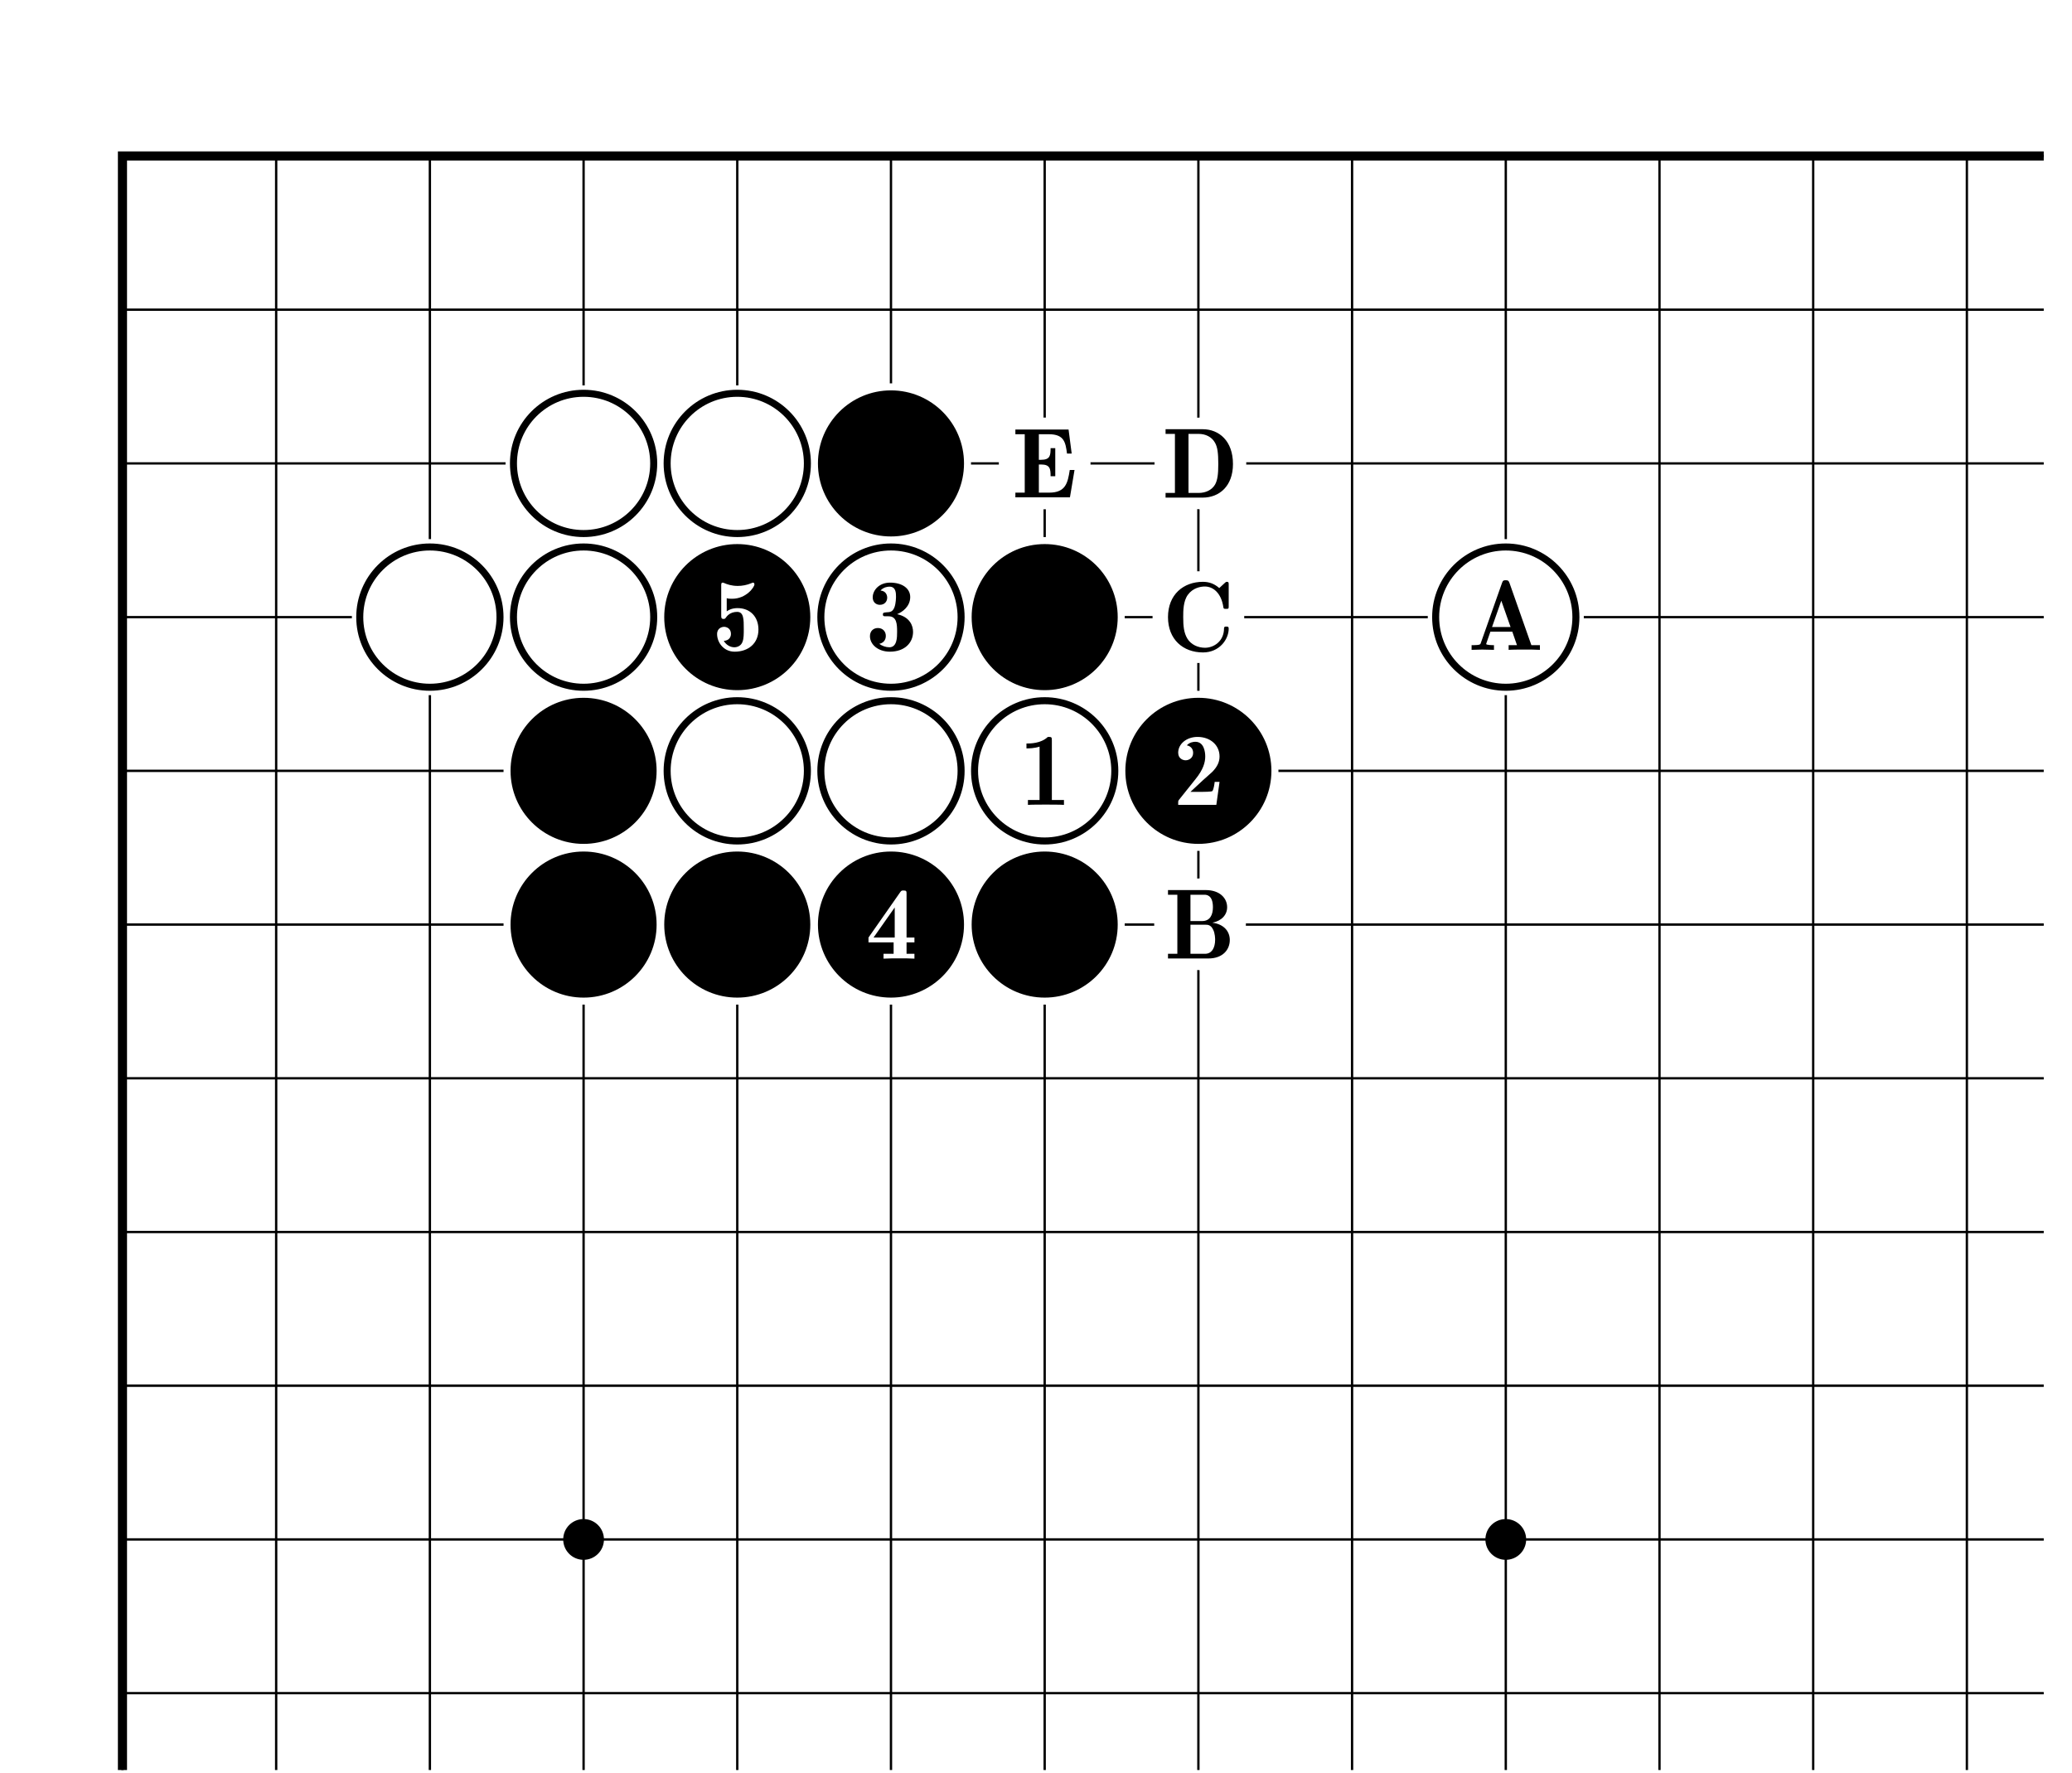
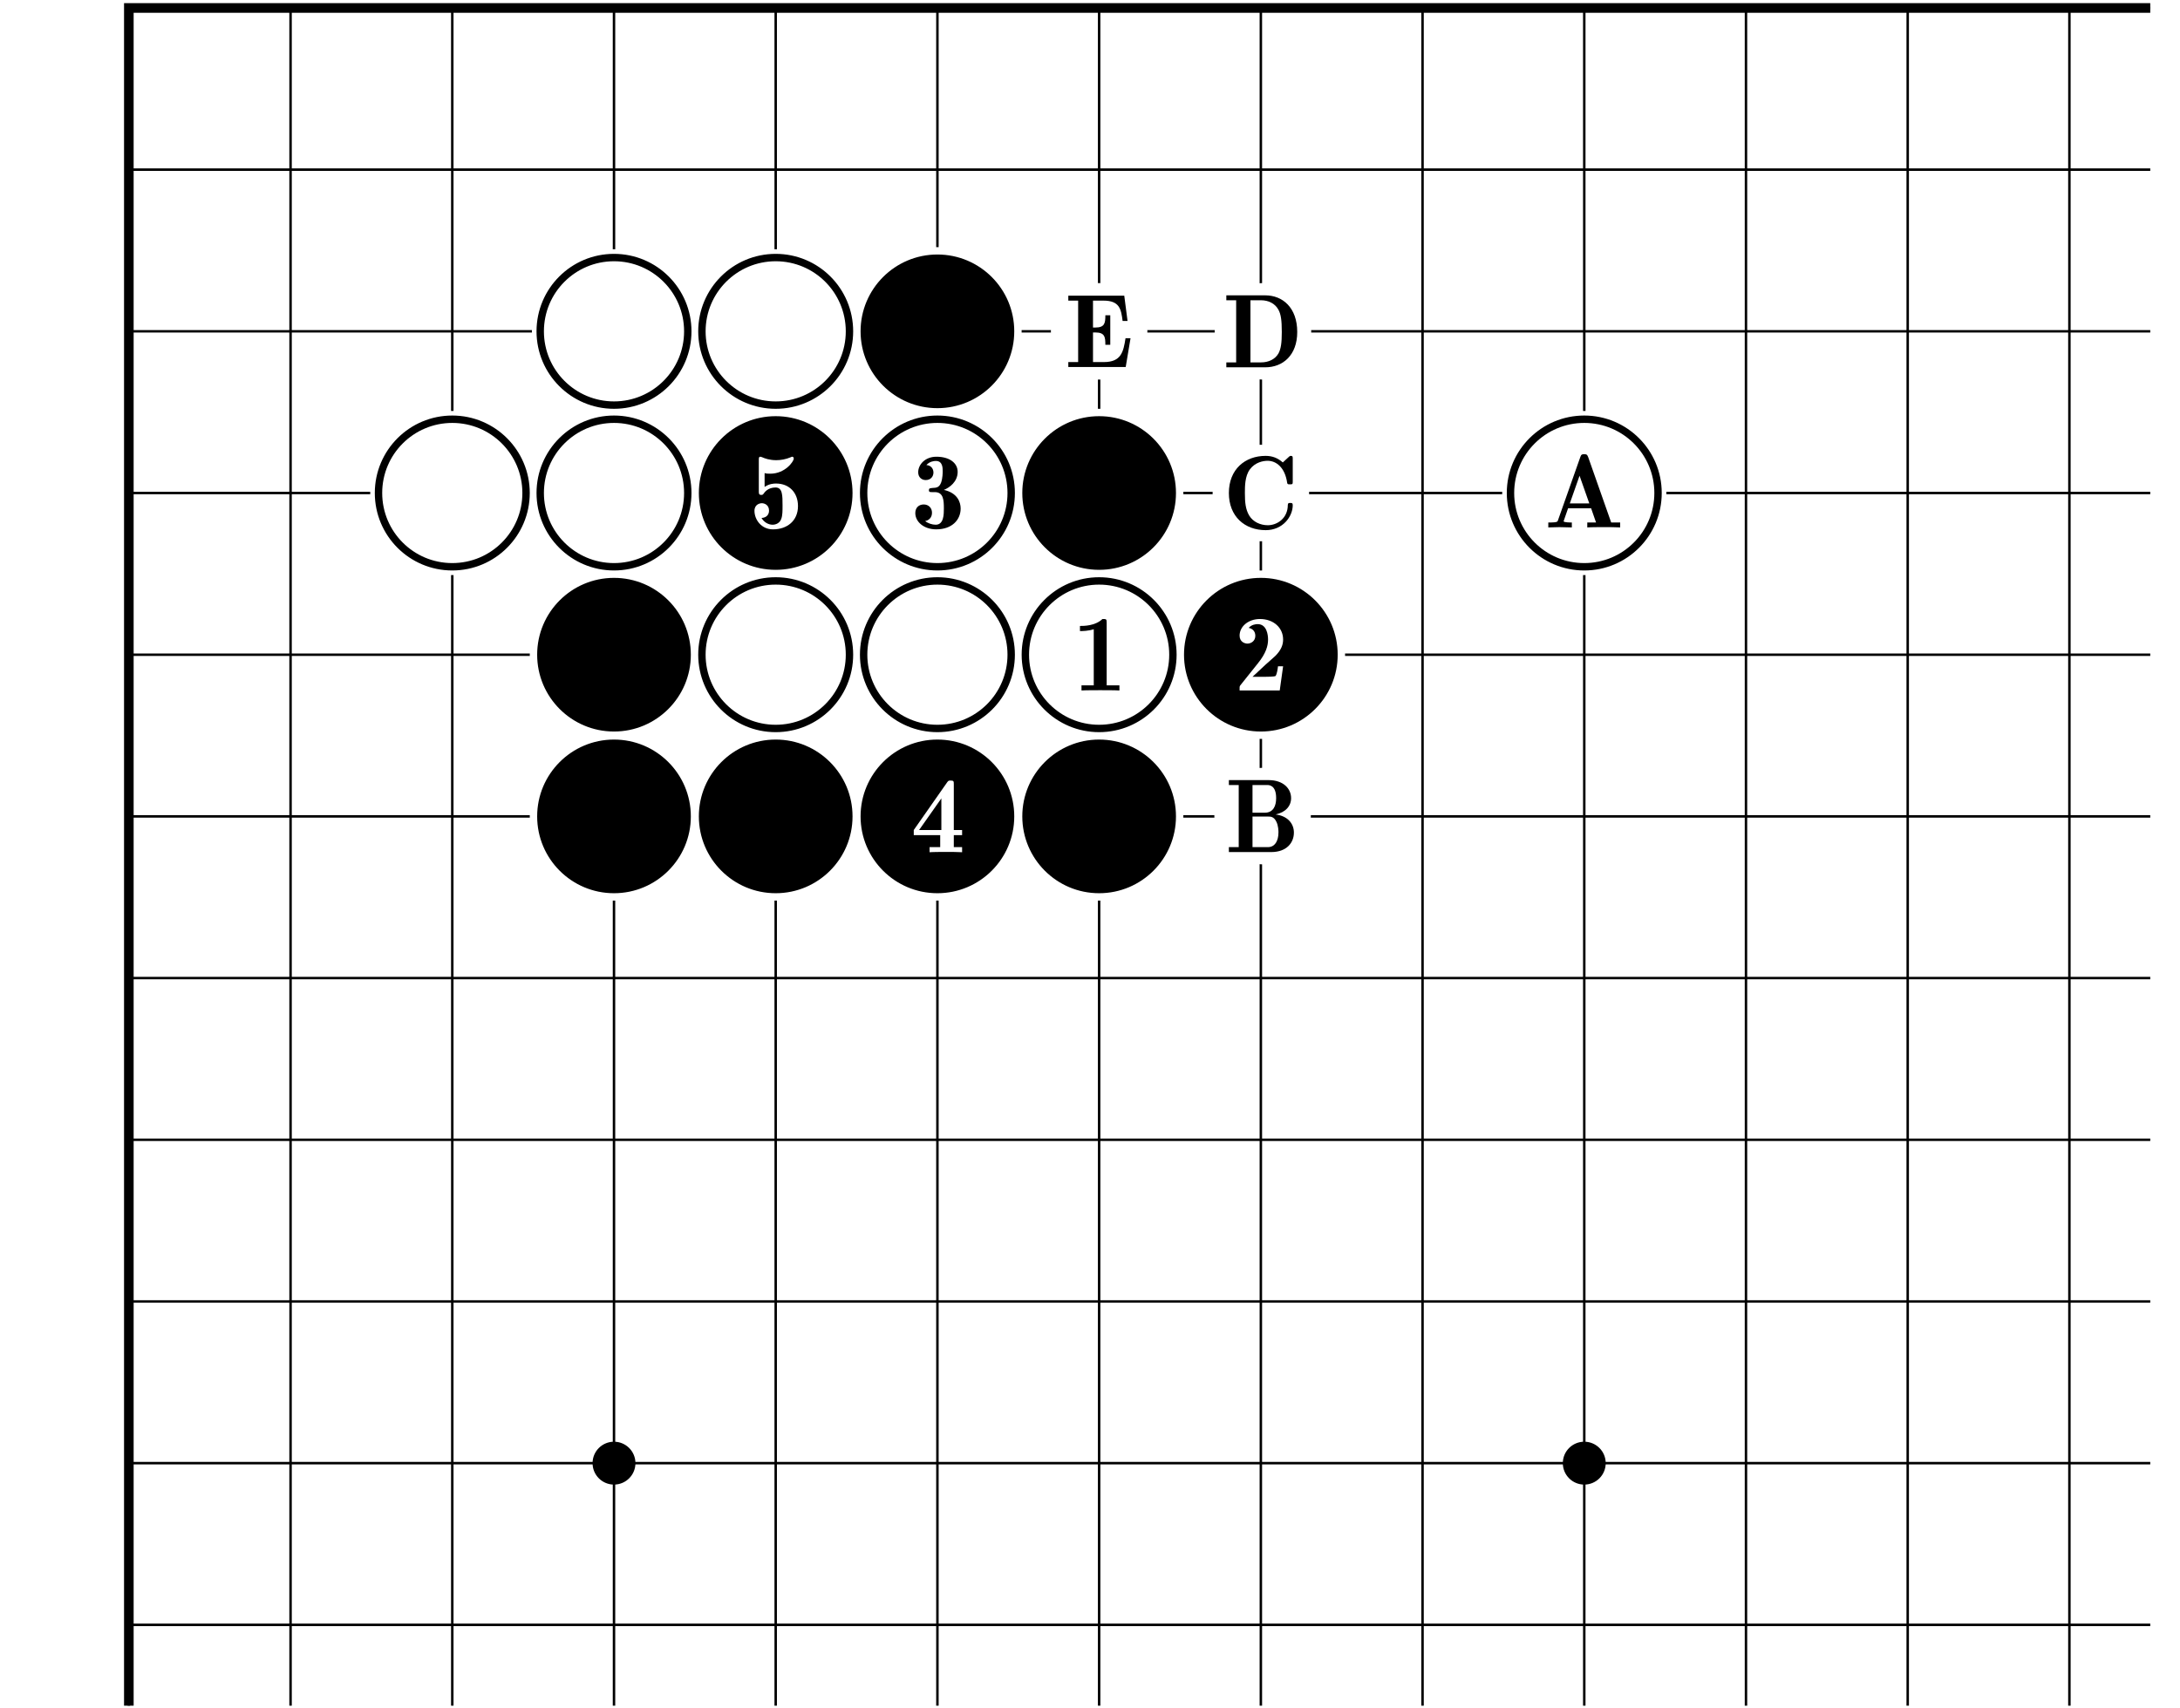
- <svg xmlns="http://www.w3.org/2000/svg" xmlns:xlink="http://www.w3.org/1999/xlink" width="353.065pt" height="301.984pt" viewBox="0 0 353.065 301.984">
+ <svg xmlns="http://www.w3.org/2000/svg" xmlns:xlink="http://www.w3.org/1999/xlink" width="353.065pt" height="276.555pt" viewBox="0 25.288 353.065 276.555">
  <defs>
    <g>
      <g id="glyph-0-0">
        <path d="M 8.359 -3.578 C 8.359 -5.781 6.922 -7.234 4.812 -7.234 C 4.469 -7.234 3.734 -7.219 2.953 -6.688 L 2.953 -8.922 C 3.234 -8.844 3.344 -8.828 3.875 -8.828 C 6.281 -8.828 7.672 -10.812 7.672 -11.266 C 7.672 -11.391 7.641 -11.578 7.422 -11.578 C 7.375 -11.578 7.344 -11.578 7.203 -11.5 C 6.391 -11.156 5.578 -11.016 4.844 -11.016 C 3.766 -11.016 2.984 -11.297 2.5 -11.516 C 2.391 -11.547 2.328 -11.578 2.281 -11.578 C 2.016 -11.578 2.016 -11.359 2.016 -11.078 L 2.016 -5.984 C 2.016 -5.625 2.016 -5.391 2.422 -5.391 C 2.625 -5.391 2.688 -5.453 2.781 -5.578 C 2.969 -5.859 3.516 -6.594 4.734 -6.594 C 5.859 -6.594 5.859 -5.312 5.859 -3.672 C 5.859 -2.844 5.859 -2.062 5.656 -1.531 C 5.438 -0.844 4.797 -0.562 4.25 -0.562 C 3.625 -0.562 2.891 -0.906 2.453 -1.656 C 3.297 -1.703 3.672 -2.234 3.672 -2.844 C 3.672 -3.781 2.922 -4.047 2.5 -4.047 C 2.234 -4.047 1.312 -3.891 1.312 -2.812 C 1.312 -1.422 2.391 0.188 4.312 0.188 C 6.609 0.188 8.359 -1.203 8.359 -3.578 Z M 8.359 -3.578 " />
      </g>
      <g id="glyph-0-1">
        <path d="M 8.656 -3.188 C 8.656 -4.234 8.125 -5.719 5.938 -6.203 C 6.844 -6.562 8.172 -7.516 8.172 -9.125 C 8.172 -10.562 6.859 -11.578 4.734 -11.578 C 2.891 -11.578 1.781 -10.297 1.781 -9.062 C 1.781 -8.219 2.375 -7.797 3 -7.797 C 3.797 -7.797 4.25 -8.359 4.25 -9.016 C 4.25 -9.391 4.078 -10.141 3.109 -10.234 C 3.656 -10.828 4.344 -10.891 4.641 -10.891 C 5.734 -10.891 5.75 -9.797 5.75 -9.203 C 5.75 -9.078 5.75 -8.094 5.484 -7.375 C 5.172 -6.578 4.734 -6.547 4.078 -6.516 C 3.641 -6.469 3.516 -6.453 3.516 -6.156 C 3.516 -5.844 3.703 -5.844 4.016 -5.844 L 4.469 -5.844 C 5.875 -5.844 5.938 -4.531 5.938 -3.203 C 5.938 -2.25 5.938 -0.562 4.609 -0.562 C 4.031 -0.562 3.344 -0.797 2.906 -1.156 C 3.438 -1.25 4.016 -1.656 4.016 -2.5 C 4.016 -3.297 3.453 -3.844 2.672 -3.844 C 1.922 -3.844 1.312 -3.359 1.312 -2.453 C 1.312 -1.031 2.703 0.188 4.703 0.188 C 7.25 0.188 8.656 -1.344 8.656 -3.188 Z M 8.656 -3.188 " />
      </g>
      <g id="glyph-0-2">
        <path d="M 8.484 0 L 8.484 -0.828 L 7.141 -0.828 L 7.141 -2.766 L 8.484 -2.766 L 8.484 -3.594 L 7.141 -3.594 L 7.141 -11.031 C 7.141 -11.484 7.125 -11.609 6.641 -11.609 C 6.344 -11.609 6.266 -11.609 6.078 -11.344 L 0.656 -3.594 L 0.656 -2.766 L 4.938 -2.766 L 4.938 -0.828 L 3.219 -0.828 L 3.219 0 C 3.844 -0.047 5.281 -0.047 5.984 -0.047 C 6.703 -0.047 7.797 -0.047 8.484 0 Z M 5.125 -3.594 L 1.516 -3.594 L 5.125 -8.719 Z M 5.125 -3.594 " />
      </g>
      <g id="glyph-0-3">
        <path d="M 7.047 0 L 7.047 -0.828 L 4.984 -0.828 L 4.984 -11.016 C 4.984 -11.578 4.906 -11.578 4.297 -11.578 C 3.125 -10.453 1.281 -10.453 0.656 -10.453 L 0.656 -9.625 C 1.109 -9.625 1.953 -9.625 2.891 -9.922 L 2.891 -0.828 L 0.906 -0.828 L 0.906 0 C 1.578 -0.047 3.188 -0.047 3.938 -0.047 C 4.703 -0.047 6.375 -0.047 7.047 0 Z M 7.047 0 " />
      </g>
      <g id="glyph-0-4">
        <path d="M 8.359 -3.922 L 7.531 -3.922 C 7.484 -3.5 7.359 -2.641 7.141 -2.359 C 7.062 -2.219 5.531 -2.219 5.531 -2.219 L 3.406 -2.219 C 3.891 -2.641 5.016 -3.75 5.5 -4.172 C 5.859 -4.516 6.781 -5.281 7.125 -5.625 C 8 -6.516 8.359 -7.344 8.359 -8.25 C 8.359 -10.188 6.781 -11.578 4.609 -11.578 C 2.734 -11.578 1.312 -10.375 1.312 -8.891 C 1.312 -7.859 2.156 -7.594 2.578 -7.594 C 3.141 -7.594 3.859 -7.984 3.859 -8.859 C 3.859 -9.594 3.391 -10.031 2.781 -10.141 C 3.25 -10.672 3.922 -10.75 4.234 -10.75 C 5.734 -10.75 5.922 -8.969 5.922 -8.25 C 5.922 -7.25 5.594 -6.031 4.281 -4.406 L 1.484 -0.906 C 1.312 -0.688 1.312 -0.656 1.312 -0.312 L 1.312 0 L 7.812 0 Z M 8.359 -3.922 " />
      </g>
      <g id="glyph-1-0">
        <path d="M 10.656 -4.656 L 9.844 -4.656 C 9.5 -2.453 9.156 -0.797 6.328 -0.797 L 4.578 -0.797 L 4.578 -5.594 L 4.953 -5.594 C 6.5 -5.594 6.578 -4.844 6.578 -3.594 L 7.375 -3.594 L 7.375 -8.375 L 6.578 -8.375 C 6.578 -7.141 6.5 -6.391 4.953 -6.391 L 4.578 -6.391 L 4.578 -10.75 L 6.266 -10.75 C 8.906 -10.75 9.125 -9.359 9.375 -7.453 L 10.172 -7.453 L 9.641 -11.547 L 0.578 -11.547 L 0.578 -10.75 L 2.172 -10.75 L 2.172 -0.797 L 0.578 -0.797 L 0.578 0 L 9.875 0 Z M 10.656 -4.656 " />
      </g>
      <g id="glyph-1-1">
        <path d="M 12.062 -5.719 C 12.062 -9.672 9.688 -11.656 6.891 -11.656 L 0.578 -11.656 L 0.578 -10.859 L 2.172 -10.859 L 2.172 -0.797 L 0.578 -0.797 L 0.578 0 L 6.891 0 C 9.734 0 12.062 -1.953 12.062 -5.719 Z M 9.562 -5.719 C 9.562 -3.938 9.422 -2.984 9.016 -2.234 C 8.469 -1.297 7.422 -0.797 6.203 -0.797 L 4.484 -0.797 L 4.484 -10.859 L 6.188 -10.859 C 7.391 -10.859 8.453 -10.359 9.016 -9.328 C 9.422 -8.594 9.562 -7.609 9.562 -5.719 Z M 9.562 -5.719 " />
      </g>
      <g id="glyph-1-2">
        <path d="M 11.297 -3.859 C 11.297 -4.188 11.172 -4.219 10.891 -4.219 C 10.672 -4.219 10.516 -4.219 10.5 -3.922 C 10.5 -1.688 8.734 -0.609 7.266 -0.609 C 6.062 -0.609 4.875 -1.141 4.25 -2.172 C 3.656 -3.172 3.547 -4.281 3.547 -5.828 C 3.547 -6.906 3.547 -8.547 4.344 -9.641 C 5.203 -10.812 6.5 -11.047 7.234 -11.047 C 8.609 -11.047 10.031 -9.984 10.391 -7.5 C 10.422 -7.234 10.547 -7.234 10.844 -7.234 C 11.281 -7.234 11.297 -7.266 11.297 -7.719 L 11.297 -11.359 C 11.297 -11.688 11.297 -11.844 10.984 -11.844 C 10.844 -11.844 10.797 -11.797 10.672 -11.688 L 9.688 -10.781 C 8.906 -11.469 8.031 -11.844 6.906 -11.844 C 3.578 -11.844 0.953 -9.672 0.953 -5.828 C 0.953 -2.031 3.516 0.188 6.922 0.188 C 9.703 0.188 11.297 -2.031 11.297 -3.859 Z M 11.297 -3.859 " />
      </g>
      <g id="glyph-1-3">
        <path d="M 11.109 -3.156 C 11.109 -4.578 10.141 -5.844 8.141 -6.094 C 9.766 -6.422 10.656 -7.469 10.656 -8.734 C 10.656 -10.234 9.453 -11.656 7 -11.656 L 0.578 -11.656 L 0.578 -10.859 L 2.172 -10.859 L 2.172 -0.797 L 0.578 -0.797 L 0.578 0 L 7.438 0 C 9.938 0 11.109 -1.516 11.109 -3.156 Z M 8.234 -8.734 C 8.234 -7.469 7.766 -6.375 6.391 -6.375 L 4.406 -6.375 L 4.406 -10.859 L 6.781 -10.859 C 7.078 -10.859 8.234 -10.859 8.234 -8.734 Z M 8.609 -3.188 C 8.609 -2.469 8.453 -1.938 8.234 -1.562 C 7.781 -0.797 7.094 -0.797 6.812 -0.797 L 4.406 -0.797 L 4.406 -5.75 L 6.984 -5.75 C 7.312 -5.75 7.859 -5.75 8.25 -4.953 C 8.609 -4.281 8.609 -3.344 8.609 -3.188 Z M 8.609 -3.188 " />
      </g>
      <g id="glyph-1-4">
        <path d="M 12.234 0 L 12.234 -0.797 L 10.781 -0.797 L 7.047 -11.406 C 6.891 -11.844 6.719 -11.859 6.422 -11.859 C 6.109 -11.859 5.922 -11.859 5.781 -11.406 L 2.172 -1.188 C 2.094 -0.938 2.078 -0.891 1.578 -0.828 C 1.234 -0.797 0.844 -0.797 0.594 -0.797 L 0.594 0 L 2.391 -0.047 L 4.406 0 L 4.406 -0.797 C 4.266 -0.797 3.078 -0.797 3.078 -1 L 3.141 -1.203 L 3.797 -3.094 L 7.531 -3.094 L 8.328 -0.797 L 6.906 -0.797 L 6.906 0 C 7.531 -0.047 9 -0.047 9.688 -0.047 C 10.344 -0.047 11.625 -0.047 12.234 0 Z M 7.234 -3.891 L 4.078 -3.891 L 5.656 -8.375 Z M 7.234 -3.891 " />
      </g>
    </g>
    <clipPath id="clip-0">
      <path clip-rule="nonzero" d="M 19 24 L 348.25 24 L 348.25 301.574 L 19 301.574 Z M 19 24 " />
    </clipPath>
    <clipPath id="clip-1">
      <path clip-rule="nonzero" d="M 20 26 L 348.25 26 L 348.25 301.574 L 20 301.574 Z M 20 26 " />
    </clipPath>
    <clipPath id="clip-2">
      <path clip-rule="nonzero" d="M 19 25 L 348.25 25 L 348.25 301.574 L 19 301.574 Z M 19 25 " />
    </clipPath>
  </defs>
  <g clip-path="url(#clip-0)">
    <path fill="none" stroke-width="0.12" stroke-linecap="butt" stroke-linejoin="miter" stroke="rgb(0%, 0%, 0%)" stroke-opacity="1" stroke-dasharray="0 1.993" stroke-miterlimit="10" d="M -0.002 -0.001 L 472.684 472.681 " transform="matrix(0.997359, 0, 0, -0.997359, 20.86874, 498.003)" />
  </g>
  <g clip-path="url(#clip-1)">
    <path fill="none" stroke-width="0.399" stroke-linecap="butt" stroke-linejoin="miter" stroke="rgb(0%, 0%, 0%)" stroke-opacity="1" stroke-miterlimit="10" d="M -0.002 -0.001 L 472.684 -0.001 M -0.002 26.26 L 472.684 26.26 M -0.002 52.521 L 472.684 52.521 M -0.002 78.778 L 472.684 78.778 M -0.002 105.038 L 472.684 105.038 M -0.002 131.299 L 472.684 131.299 M -0.002 157.56 L 472.684 157.56 M -0.002 183.821 L 472.684 183.821 M -0.002 210.077 L 472.684 210.077 M -0.002 236.338 L 472.684 236.338 M -0.002 262.599 L 472.684 262.599 M -0.002 288.86 L 472.684 288.86 M -0.002 315.117 L 472.684 315.117 M -0.002 341.377 L 472.684 341.377 M -0.002 367.638 L 472.684 367.638 M -0.002 393.899 L 472.684 393.899 M -0.002 420.156 L 472.684 420.156 M -0.002 446.417 L 472.684 446.417 M -0.002 472.677 L 472.684 472.677 M -0.002 -0.001 L -0.002 472.681 M 26.259 -0.001 L 26.259 472.681 M 52.52 -0.001 L 52.52 472.681 M 78.781 -0.001 L 78.781 472.681 M 105.038 -0.001 L 105.038 472.681 M 131.298 -0.001 L 131.298 472.681 M 157.559 -0.001 L 157.559 472.681 M 183.82 -0.001 L 183.82 472.681 M 210.077 -0.001 L 210.077 472.681 M 236.338 -0.001 L 236.338 472.681 M 262.598 -0.001 L 262.598 472.681 M 288.859 -0.001 L 288.859 472.681 M 315.116 -0.001 L 315.116 472.681 M 341.377 -0.001 L 341.377 472.681 M 367.637 -0.001 L 367.637 472.681 M 393.898 -0.001 L 393.898 472.681 M 420.155 -0.001 L 420.155 472.681 M 446.416 -0.001 L 446.416 472.681 M 472.677 -0.001 L 472.677 472.681 " transform="matrix(0.997359, 0, 0, -0.997359, 20.86874, 498.003)" />
  </g>
  <g clip-path="url(#clip-2)">
    <path fill="none" stroke-width="1.559" stroke-linecap="square" stroke-linejoin="miter" stroke="rgb(0%, 0%, 0%)" stroke-opacity="1" stroke-miterlimit="10" d="M -0.002 -0.001 L 472.684 -0.001 M -0.002 472.673 L 472.684 472.673 M -0.002 -0.001 L -0.002 472.681 M 472.673 -0.001 L 472.673 472.681 " transform="matrix(0.997359, 0, 0, -0.997359, 20.86874, 498.003)" />
  </g>
  <path fill-rule="nonzero" fill="rgb(0%, 0%, 0%)" fill-opacity="1" stroke-width="0.399" stroke-linecap="butt" stroke-linejoin="miter" stroke="rgb(0%, 0%, 0%)" stroke-opacity="1" stroke-miterlimit="10" d="M 239.62 236.338 C 239.62 238.152 238.151 239.62 236.338 239.62 C 234.524 239.62 233.055 238.152 233.055 236.338 C 233.055 234.525 234.524 233.056 236.338 233.056 C 238.151 233.056 239.62 234.525 239.62 236.338 Z M 239.62 236.338 " transform="matrix(0.997359, 0, 0, -0.997359, 20.86874, 498.003)" />
  <path fill-rule="nonzero" fill="rgb(0%, 0%, 0%)" fill-opacity="1" stroke-width="0.399" stroke-linecap="butt" stroke-linejoin="miter" stroke="rgb(0%, 0%, 0%)" stroke-opacity="1" stroke-miterlimit="10" d="M 82.063 393.899 C 82.063 395.708 80.59 397.181 78.781 397.181 C 76.967 397.181 75.499 395.708 75.499 393.899 C 75.499 392.086 76.967 390.617 78.781 390.617 C 80.59 390.617 82.063 392.086 82.063 393.899 Z M 82.063 393.899 " transform="matrix(0.997359, 0, 0, -0.997359, 20.86874, 498.003)" />
  <path fill-rule="nonzero" fill="rgb(0%, 0%, 0%)" fill-opacity="1" stroke-width="0.399" stroke-linecap="butt" stroke-linejoin="miter" stroke="rgb(0%, 0%, 0%)" stroke-opacity="1" stroke-miterlimit="10" d="M 82.063 393.899 C 82.063 395.708 80.59 397.181 78.781 397.181 C 76.967 397.181 75.499 395.708 75.499 393.899 C 75.499 392.086 76.967 390.617 78.781 390.617 C 80.59 390.617 82.063 392.086 82.063 393.899 Z M 82.063 393.899 " transform="matrix(0.997359, 0, 0, -0.997359, 20.86874, 498.003)" />
  <path fill-rule="nonzero" fill="rgb(0%, 0%, 0%)" fill-opacity="1" stroke-width="0.399" stroke-linecap="butt" stroke-linejoin="miter" stroke="rgb(0%, 0%, 0%)" stroke-opacity="1" stroke-miterlimit="10" d="M 82.063 236.338 C 82.063 238.152 80.59 239.62 78.781 239.62 C 76.967 239.62 75.499 238.152 75.499 236.338 C 75.499 234.525 76.967 233.056 78.781 233.056 C 80.59 233.056 82.063 234.525 82.063 236.338 Z M 82.063 236.338 " transform="matrix(0.997359, 0, 0, -0.997359, 20.86874, 498.003)" />
  <path fill-rule="nonzero" fill="rgb(0%, 0%, 0%)" fill-opacity="1" stroke-width="0.399" stroke-linecap="butt" stroke-linejoin="miter" stroke="rgb(0%, 0%, 0%)" stroke-opacity="1" stroke-miterlimit="10" d="M 239.62 393.899 C 239.62 395.708 238.151 397.181 236.338 397.181 C 234.524 397.181 233.055 395.708 233.055 393.899 C 233.055 392.086 234.524 390.617 236.338 390.617 C 238.151 390.617 239.62 392.086 239.62 393.899 Z M 239.62 393.899 " transform="matrix(0.997359, 0, 0, -0.997359, 20.86874, 498.003)" />
  <path fill-rule="nonzero" fill="rgb(100%, 100%, 100%)" fill-opacity="1" stroke-width="0.399" stroke-linecap="butt" stroke-linejoin="miter" stroke="rgb(100%, 100%, 100%)" stroke-opacity="1" stroke-miterlimit="10" d="M 144.427 420.156 C 144.427 427.409 138.552 433.288 131.298 433.288 C 124.049 433.288 118.17 427.409 118.17 420.156 C 118.17 412.906 124.049 407.027 131.298 407.027 C 138.552 407.027 144.427 412.906 144.427 420.156 Z M 144.427 420.156 " transform="matrix(0.997359, 0, 0, -0.997359, 20.86874, 498.003)" />
  <path fill-rule="nonzero" fill="rgb(0%, 0%, 0%)" fill-opacity="1" stroke-width="1.2" stroke-linecap="butt" stroke-linejoin="miter" stroke="rgb(100%, 100%, 100%)" stroke-opacity="1" stroke-miterlimit="10" d="M 144.376 420.156 C 144.376 427.378 138.521 433.233 131.298 433.233 C 124.076 433.233 118.221 427.378 118.221 420.156 C 118.221 412.934 124.076 407.078 131.298 407.078 C 138.521 407.078 144.376 412.934 144.376 420.156 Z M 144.376 420.156 " transform="matrix(0.997359, 0, 0, -0.997359, 20.86874, 498.003)" />
  <path fill-rule="nonzero" fill="rgb(100%, 100%, 100%)" fill-opacity="1" stroke-width="0.399" stroke-linecap="butt" stroke-linejoin="miter" stroke="rgb(100%, 100%, 100%)" stroke-opacity="1" stroke-miterlimit="10" d="M 170.688 393.899 C 170.688 401.149 164.809 407.027 157.559 407.027 C 150.306 407.027 144.431 401.149 144.431 393.899 C 144.431 386.645 150.306 380.767 157.559 380.767 C 164.809 380.767 170.688 386.645 170.688 393.899 Z M 170.688 393.899 " transform="matrix(0.997359, 0, 0, -0.997359, 20.86874, 498.003)" />
  <path fill-rule="nonzero" fill="rgb(0%, 0%, 0%)" fill-opacity="1" stroke-width="1.2" stroke-linecap="butt" stroke-linejoin="miter" stroke="rgb(100%, 100%, 100%)" stroke-opacity="1" stroke-miterlimit="10" d="M 170.637 393.899 C 170.637 401.121 164.781 406.976 157.559 406.976 C 150.337 406.976 144.482 401.121 144.482 393.899 C 144.482 386.673 150.337 380.821 157.559 380.821 C 164.781 380.821 170.637 386.673 170.637 393.899 Z M 170.637 393.899 " transform="matrix(0.997359, 0, 0, -0.997359, 20.86874, 498.003)" />
  <path fill-rule="nonzero" fill="rgb(100%, 100%, 100%)" fill-opacity="1" stroke-width="0.399" stroke-linecap="butt" stroke-linejoin="miter" stroke="rgb(100%, 100%, 100%)" stroke-opacity="1" stroke-miterlimit="10" d="M 91.909 367.638 C 91.909 374.888 86.03 380.767 78.781 380.767 C 71.527 380.767 65.648 374.888 65.648 367.638 C 65.648 360.385 71.527 354.506 78.781 354.506 C 86.03 354.506 91.909 360.385 91.909 367.638 Z M 91.909 367.638 " transform="matrix(0.997359, 0, 0, -0.997359, 20.86874, 498.003)" />
  <path fill-rule="nonzero" fill="rgb(0%, 0%, 0%)" fill-opacity="1" stroke-width="1.2" stroke-linecap="butt" stroke-linejoin="miter" stroke="rgb(100%, 100%, 100%)" stroke-opacity="1" stroke-miterlimit="10" d="M 91.858 367.638 C 91.858 374.86 86.003 380.716 78.781 380.716 C 71.559 380.716 65.703 374.86 65.703 367.638 C 65.703 360.416 71.559 354.561 78.781 354.561 C 86.003 354.561 91.858 360.416 91.858 367.638 Z M 91.858 367.638 " transform="matrix(0.997359, 0, 0, -0.997359, 20.86874, 498.003)" />
  <path fill-rule="nonzero" fill="rgb(100%, 100%, 100%)" fill-opacity="1" stroke-width="0.399" stroke-linecap="butt" stroke-linejoin="miter" stroke="rgb(100%, 100%, 100%)" stroke-opacity="1" stroke-miterlimit="10" d="M 91.909 341.377 C 91.909 348.631 86.03 354.506 78.781 354.506 C 71.527 354.506 65.648 348.631 65.648 341.377 C 65.648 334.128 71.527 328.249 78.781 328.249 C 86.03 328.249 91.909 334.128 91.909 341.377 Z M 91.909 341.377 " transform="matrix(0.997359, 0, 0, -0.997359, 20.86874, 498.003)" />
  <path fill-rule="nonzero" fill="rgb(0%, 0%, 0%)" fill-opacity="1" stroke-width="1.2" stroke-linecap="butt" stroke-linejoin="miter" stroke="rgb(100%, 100%, 100%)" stroke-opacity="1" stroke-miterlimit="10" d="M 91.858 341.377 C 91.858 348.6 86.003 354.455 78.781 354.455 C 71.559 354.455 65.703 348.6 65.703 341.377 C 65.703 334.155 71.559 328.3 78.781 328.3 C 86.003 328.3 91.858 334.155 91.858 341.377 Z M 91.858 341.377 " transform="matrix(0.997359, 0, 0, -0.997359, 20.86874, 498.003)" />
  <path fill-rule="nonzero" fill="rgb(100%, 100%, 100%)" fill-opacity="1" stroke-width="0.399" stroke-linecap="butt" stroke-linejoin="miter" stroke="rgb(100%, 100%, 100%)" stroke-opacity="1" stroke-miterlimit="10" d="M 118.17 341.377 C 118.17 348.631 112.291 354.506 105.038 354.506 C 97.788 354.506 91.909 348.631 91.909 341.377 C 91.909 334.128 97.788 328.249 105.038 328.249 C 112.291 328.249 118.17 334.128 118.17 341.377 Z M 118.17 341.377 " transform="matrix(0.997359, 0, 0, -0.997359, 20.86874, 498.003)" />
  <path fill-rule="nonzero" fill="rgb(0%, 0%, 0%)" fill-opacity="1" stroke-width="1.2" stroke-linecap="butt" stroke-linejoin="miter" stroke="rgb(100%, 100%, 100%)" stroke-opacity="1" stroke-miterlimit="10" d="M 118.115 341.377 C 118.115 348.6 112.26 354.455 105.038 354.455 C 97.815 354.455 91.96 348.6 91.96 341.377 C 91.96 334.155 97.815 328.3 105.038 328.3 C 112.26 328.3 118.115 334.155 118.115 341.377 Z M 118.115 341.377 " transform="matrix(0.997359, 0, 0, -0.997359, 20.86874, 498.003)" />
  <path fill-rule="nonzero" fill="rgb(100%, 100%, 100%)" fill-opacity="1" stroke-width="0.399" stroke-linecap="butt" stroke-linejoin="miter" stroke="rgb(100%, 100%, 100%)" stroke-opacity="1" stroke-miterlimit="10" d="M 170.688 341.377 C 170.688 348.631 164.809 354.506 157.559 354.506 C 150.306 354.506 144.431 348.631 144.431 341.377 C 144.431 334.128 150.306 328.249 157.559 328.249 C 164.809 328.249 170.688 334.128 170.688 341.377 Z M 170.688 341.377 " transform="matrix(0.997359, 0, 0, -0.997359, 20.86874, 498.003)" />
  <path fill-rule="nonzero" fill="rgb(0%, 0%, 0%)" fill-opacity="1" stroke-width="1.2" stroke-linecap="butt" stroke-linejoin="miter" stroke="rgb(100%, 100%, 100%)" stroke-opacity="1" stroke-miterlimit="10" d="M 170.637 341.377 C 170.637 348.6 164.781 354.455 157.559 354.455 C 150.337 354.455 144.482 348.6 144.482 341.377 C 144.482 334.155 150.337 328.3 157.559 328.3 C 164.781 328.3 170.637 334.155 170.637 341.377 Z M 170.637 341.377 " transform="matrix(0.997359, 0, 0, -0.997359, 20.86874, 498.003)" />
  <path fill-rule="nonzero" fill="rgb(100%, 100%, 100%)" fill-opacity="1" stroke-width="0.399" stroke-linecap="butt" stroke-linejoin="miter" stroke="rgb(100%, 100%, 100%)" stroke-opacity="1" stroke-miterlimit="10" d="M 196.948 367.638 C 196.948 374.888 191.07 380.767 183.82 380.767 C 176.566 380.767 170.688 374.888 170.688 367.638 C 170.688 360.385 176.566 354.506 183.82 354.506 C 191.07 354.506 196.948 360.385 196.948 367.638 Z M 196.948 367.638 " transform="matrix(0.997359, 0, 0, -0.997359, 20.86874, 498.003)" />
  <path fill-rule="nonzero" fill="rgb(0%, 0%, 0%)" fill-opacity="1" stroke-width="1.2" stroke-linecap="butt" stroke-linejoin="miter" stroke="rgb(100%, 100%, 100%)" stroke-opacity="1" stroke-miterlimit="10" d="M 196.897 367.638 C 196.897 374.86 191.042 380.716 183.82 380.716 C 176.598 380.716 170.742 374.86 170.742 367.638 C 170.742 360.416 176.598 354.561 183.82 354.561 C 191.042 354.561 196.897 360.416 196.897 367.638 Z M 196.897 367.638 " transform="matrix(0.997359, 0, 0, -0.997359, 20.86874, 498.003)" />
  <path fill-rule="nonzero" fill="rgb(100%, 100%, 100%)" fill-opacity="1" stroke-width="0.399" stroke-linecap="butt" stroke-linejoin="miter" stroke="rgb(100%, 100%, 100%)" stroke-opacity="1" stroke-miterlimit="10" d="M 144.427 341.377 C 144.427 348.631 138.552 354.506 131.298 354.506 C 124.049 354.506 118.17 348.631 118.17 341.377 C 118.17 334.128 124.049 328.249 131.298 328.249 C 138.552 328.249 144.427 334.128 144.427 341.377 Z M 144.427 341.377 " transform="matrix(0.997359, 0, 0, -0.997359, 20.86874, 498.003)" />
  <path fill-rule="nonzero" fill="rgb(0%, 0%, 0%)" fill-opacity="1" stroke-width="1.2" stroke-linecap="butt" stroke-linejoin="miter" stroke="rgb(100%, 100%, 100%)" stroke-opacity="1" stroke-miterlimit="10" d="M 144.376 341.377 C 144.376 348.6 138.521 354.455 131.298 354.455 C 124.076 354.455 118.221 348.6 118.221 341.377 C 118.221 334.155 124.076 328.3 131.298 328.3 C 138.521 328.3 144.376 334.155 144.376 341.377 Z M 144.376 341.377 " transform="matrix(0.997359, 0, 0, -0.997359, 20.86874, 498.003)" />
  <path fill-rule="nonzero" fill="rgb(100%, 100%, 100%)" fill-opacity="1" stroke-width="0.399" stroke-linecap="butt" stroke-linejoin="miter" stroke="rgb(100%, 100%, 100%)" stroke-opacity="1" stroke-miterlimit="10" d="M 118.17 393.899 C 118.17 401.149 112.291 407.027 105.038 407.027 C 97.788 407.027 91.909 401.149 91.909 393.899 C 91.909 386.645 97.788 380.767 105.038 380.767 C 112.291 380.767 118.17 386.645 118.17 393.899 Z M 118.17 393.899 " transform="matrix(0.997359, 0, 0, -0.997359, 20.86874, 498.003)" />
  <path fill-rule="nonzero" fill="rgb(0%, 0%, 0%)" fill-opacity="1" stroke-width="1.2" stroke-linecap="butt" stroke-linejoin="miter" stroke="rgb(100%, 100%, 100%)" stroke-opacity="1" stroke-miterlimit="10" d="M 118.115 393.899 C 118.115 401.121 112.26 406.976 105.038 406.976 C 97.815 406.976 91.96 401.121 91.96 393.899 C 91.96 386.673 97.815 380.821 105.038 380.821 C 112.26 380.821 118.115 386.673 118.115 393.899 Z M 118.115 393.899 " transform="matrix(0.997359, 0, 0, -0.997359, 20.86874, 498.003)" />
  <path fill-rule="nonzero" fill="rgb(100%, 100%, 100%)" fill-opacity="1" stroke-width="0.399" stroke-linecap="butt" stroke-linejoin="miter" stroke="rgb(100%, 100%, 100%)" stroke-opacity="1" stroke-miterlimit="10" d="M 65.648 393.899 C 65.648 401.149 59.77 407.027 52.52 407.027 C 45.266 407.027 39.392 401.149 39.392 393.899 C 39.392 386.645 45.266 380.767 52.52 380.767 C 59.77 380.767 65.648 386.645 65.648 393.899 Z M 65.648 393.899 " transform="matrix(0.997359, 0, 0, -0.997359, 20.86874, 498.003)" />
  <path fill-rule="nonzero" fill="rgb(100%, 100%, 100%)" fill-opacity="1" stroke-width="1.2" stroke-linecap="butt" stroke-linejoin="miter" stroke="rgb(0%, 0%, 0%)" stroke-opacity="1" stroke-miterlimit="10" d="M 64.501 393.899 C 64.501 400.514 59.135 405.88 52.52 405.88 C 45.901 405.88 40.539 400.514 40.539 393.899 C 40.539 387.28 45.901 381.918 52.52 381.918 C 59.135 381.918 64.501 387.28 64.501 393.899 Z M 64.501 393.899 " transform="matrix(0.997359, 0, 0, -0.997359, 20.86874, 498.003)" />
  <path fill-rule="nonzero" fill="rgb(100%, 100%, 100%)" fill-opacity="1" stroke-width="0.399" stroke-linecap="butt" stroke-linejoin="miter" stroke="rgb(100%, 100%, 100%)" stroke-opacity="1" stroke-miterlimit="10" d="M 91.909 393.899 C 91.909 401.149 86.03 407.027 78.781 407.027 C 71.527 407.027 65.648 401.149 65.648 393.899 C 65.648 386.645 71.527 380.767 78.781 380.767 C 86.03 380.767 91.909 386.645 91.909 393.899 Z M 91.909 393.899 " transform="matrix(0.997359, 0, 0, -0.997359, 20.86874, 498.003)" />
  <path fill-rule="nonzero" fill="rgb(100%, 100%, 100%)" fill-opacity="1" stroke-width="1.2" stroke-linecap="butt" stroke-linejoin="miter" stroke="rgb(0%, 0%, 0%)" stroke-opacity="1" stroke-miterlimit="10" d="M 90.762 393.899 C 90.762 400.514 85.396 405.88 78.781 405.88 C 72.162 405.88 66.8 400.514 66.8 393.899 C 66.8 387.28 72.162 381.918 78.781 381.918 C 85.396 381.918 90.762 387.28 90.762 393.899 Z M 90.762 393.899 " transform="matrix(0.997359, 0, 0, -0.997359, 20.86874, 498.003)" />
  <path fill-rule="nonzero" fill="rgb(100%, 100%, 100%)" fill-opacity="1" stroke-width="0.399" stroke-linecap="butt" stroke-linejoin="miter" stroke="rgb(100%, 100%, 100%)" stroke-opacity="1" stroke-miterlimit="10" d="M 91.909 420.156 C 91.909 427.409 86.03 433.288 78.781 433.288 C 71.527 433.288 65.648 427.409 65.648 420.156 C 65.648 412.906 71.527 407.027 78.781 407.027 C 86.03 407.027 91.909 412.906 91.909 420.156 Z M 91.909 420.156 " transform="matrix(0.997359, 0, 0, -0.997359, 20.86874, 498.003)" />
  <path fill-rule="nonzero" fill="rgb(100%, 100%, 100%)" fill-opacity="1" stroke-width="1.2" stroke-linecap="butt" stroke-linejoin="miter" stroke="rgb(0%, 0%, 0%)" stroke-opacity="1" stroke-miterlimit="10" d="M 90.762 420.156 C 90.762 426.775 85.396 432.137 78.781 432.137 C 72.162 432.137 66.8 426.775 66.8 420.156 C 66.8 413.541 72.162 408.175 78.781 408.175 C 85.396 408.175 90.762 413.541 90.762 420.156 Z M 90.762 420.156 " transform="matrix(0.997359, 0, 0, -0.997359, 20.86874, 498.003)" />
  <path fill-rule="nonzero" fill="rgb(100%, 100%, 100%)" fill-opacity="1" stroke-width="0.399" stroke-linecap="butt" stroke-linejoin="miter" stroke="rgb(100%, 100%, 100%)" stroke-opacity="1" stroke-miterlimit="10" d="M 118.17 420.156 C 118.17 427.409 112.291 433.288 105.038 433.288 C 97.788 433.288 91.909 427.409 91.909 420.156 C 91.909 412.906 97.788 407.027 105.038 407.027 C 112.291 407.027 118.17 412.906 118.17 420.156 Z M 118.17 420.156 " transform="matrix(0.997359, 0, 0, -0.997359, 20.86874, 498.003)" />
  <path fill-rule="nonzero" fill="rgb(100%, 100%, 100%)" fill-opacity="1" stroke-width="1.2" stroke-linecap="butt" stroke-linejoin="miter" stroke="rgb(0%, 0%, 0%)" stroke-opacity="1" stroke-miterlimit="10" d="M 117.018 420.156 C 117.018 426.775 111.657 432.137 105.038 432.137 C 98.422 432.137 93.057 426.775 93.057 420.156 C 93.057 413.541 98.422 408.175 105.038 408.175 C 111.657 408.175 117.018 413.541 117.018 420.156 Z M 117.018 420.156 " transform="matrix(0.997359, 0, 0, -0.997359, 20.86874, 498.003)" />
  <path fill-rule="nonzero" fill="rgb(100%, 100%, 100%)" fill-opacity="1" stroke-width="0.399" stroke-linecap="butt" stroke-linejoin="miter" stroke="rgb(100%, 100%, 100%)" stroke-opacity="1" stroke-miterlimit="10" d="M 118.17 367.638 C 118.17 374.888 112.291 380.767 105.038 380.767 C 97.788 380.767 91.909 374.888 91.909 367.638 C 91.909 360.385 97.788 354.506 105.038 354.506 C 112.291 354.506 118.17 360.385 118.17 367.638 Z M 118.17 367.638 " transform="matrix(0.997359, 0, 0, -0.997359, 20.86874, 498.003)" />
  <path fill-rule="nonzero" fill="rgb(100%, 100%, 100%)" fill-opacity="1" stroke-width="1.2" stroke-linecap="butt" stroke-linejoin="miter" stroke="rgb(0%, 0%, 0%)" stroke-opacity="1" stroke-miterlimit="10" d="M 117.018 367.638 C 117.018 374.253 111.657 379.619 105.038 379.619 C 98.422 379.619 93.057 374.253 93.057 367.638 C 93.057 361.019 98.422 355.657 105.038 355.657 C 111.657 355.657 117.018 361.019 117.018 367.638 Z M 117.018 367.638 " transform="matrix(0.997359, 0, 0, -0.997359, 20.86874, 498.003)" />
  <path fill-rule="nonzero" fill="rgb(100%, 100%, 100%)" fill-opacity="1" stroke-width="0.399" stroke-linecap="butt" stroke-linejoin="miter" stroke="rgb(100%, 100%, 100%)" stroke-opacity="1" stroke-miterlimit="10" d="M 249.47 393.899 C 249.47 401.149 243.591 407.027 236.338 407.027 C 229.088 407.027 223.209 401.149 223.209 393.899 C 223.209 386.645 229.088 380.767 236.338 380.767 C 243.591 380.767 249.47 386.645 249.47 393.899 Z M 249.47 393.899 " transform="matrix(0.997359, 0, 0, -0.997359, 20.86874, 498.003)" />
  <path fill-rule="nonzero" fill="rgb(100%, 100%, 100%)" fill-opacity="1" stroke-width="1.2" stroke-linecap="butt" stroke-linejoin="miter" stroke="rgb(0%, 0%, 0%)" stroke-opacity="1" stroke-miterlimit="10" d="M 248.318 393.899 C 248.318 400.514 242.957 405.88 236.338 405.88 C 229.722 405.88 224.357 400.514 224.357 393.899 C 224.357 387.28 229.722 381.918 236.338 381.918 C 242.957 381.918 248.318 387.28 248.318 393.899 Z M 248.318 393.899 " transform="matrix(0.997359, 0, 0, -0.997359, 20.86874, 498.003)" />
  <path fill-rule="nonzero" fill="rgb(100%, 100%, 100%)" fill-opacity="1" stroke-width="0.399" stroke-linecap="butt" stroke-linejoin="miter" stroke="rgb(100%, 100%, 100%)" stroke-opacity="1" stroke-miterlimit="10" d="M 144.427 367.638 C 144.427 374.888 138.552 380.767 131.298 380.767 C 124.049 380.767 118.17 374.888 118.17 367.638 C 118.17 360.385 124.049 354.506 131.298 354.506 C 138.552 354.506 144.427 360.385 144.427 367.638 Z M 144.427 367.638 " transform="matrix(0.997359, 0, 0, -0.997359, 20.86874, 498.003)" />
  <path fill-rule="nonzero" fill="rgb(100%, 100%, 100%)" fill-opacity="1" stroke-width="1.2" stroke-linecap="butt" stroke-linejoin="miter" stroke="rgb(0%, 0%, 0%)" stroke-opacity="1" stroke-miterlimit="10" d="M 143.279 367.638 C 143.279 374.253 137.917 379.619 131.298 379.619 C 124.683 379.619 119.318 374.253 119.318 367.638 C 119.318 361.019 124.683 355.657 131.298 355.657 C 137.917 355.657 143.279 361.019 143.279 367.638 Z M 143.279 367.638 " transform="matrix(0.997359, 0, 0, -0.997359, 20.86874, 498.003)" />
  <path fill-rule="nonzero" fill="rgb(100%, 100%, 100%)" fill-opacity="1" stroke-width="0.399" stroke-linecap="butt" stroke-linejoin="miter" stroke="rgb(100%, 100%, 100%)" stroke-opacity="1" stroke-miterlimit="10" d="M 170.688 367.638 C 170.688 374.888 164.809 380.767 157.559 380.767 C 150.306 380.767 144.431 374.888 144.431 367.638 C 144.431 360.385 150.306 354.506 157.559 354.506 C 164.809 354.506 170.688 360.385 170.688 367.638 Z M 170.688 367.638 " transform="matrix(0.997359, 0, 0, -0.997359, 20.86874, 498.003)" />
  <path fill-rule="nonzero" fill="rgb(100%, 100%, 100%)" fill-opacity="1" stroke-width="1.2" stroke-linecap="butt" stroke-linejoin="miter" stroke="rgb(0%, 0%, 0%)" stroke-opacity="1" stroke-miterlimit="10" d="M 169.54 367.638 C 169.54 374.253 164.174 379.619 157.559 379.619 C 150.94 379.619 145.578 374.253 145.578 367.638 C 145.578 361.019 150.94 355.657 157.559 355.657 C 164.174 355.657 169.54 361.019 169.54 367.638 Z M 169.54 367.638 " transform="matrix(0.997359, 0, 0, -0.997359, 20.86874, 498.003)" />
  <path fill-rule="nonzero" fill="rgb(100%, 100%, 100%)" fill-opacity="1" stroke-width="0.399" stroke-linecap="butt" stroke-linejoin="miter" stroke="rgb(100%, 100%, 100%)" stroke-opacity="1" stroke-miterlimit="10" d="M 144.427 393.899 C 144.427 401.149 138.552 407.027 131.298 407.027 C 124.049 407.027 118.17 401.149 118.17 393.899 C 118.17 386.645 124.049 380.767 131.298 380.767 C 138.552 380.767 144.427 386.645 144.427 393.899 Z M 144.427 393.899 " transform="matrix(0.997359, 0, 0, -0.997359, 20.86874, 498.003)" />
  <path fill-rule="nonzero" fill="rgb(100%, 100%, 100%)" fill-opacity="1" stroke-width="1.2" stroke-linecap="butt" stroke-linejoin="miter" stroke="rgb(0%, 0%, 0%)" stroke-opacity="1" stroke-miterlimit="10" d="M 143.279 393.899 C 143.279 400.514 137.917 405.88 131.298 405.88 C 124.683 405.88 119.318 400.514 119.318 393.899 C 119.318 387.28 124.683 381.918 131.298 381.918 C 137.917 381.918 143.279 387.28 143.279 393.899 Z M 143.279 393.899 " transform="matrix(0.997359, 0, 0, -0.997359, 20.86874, 498.003)" />
  <path fill-rule="nonzero" fill="rgb(0%, 0%, 0%)" fill-opacity="1" stroke-width="0.399" stroke-linecap="butt" stroke-linejoin="miter" stroke="rgb(0%, 0%, 0%)" stroke-opacity="1" stroke-miterlimit="10" d="M 112.761 393.899 C 112.761 398.117 109.342 401.536 105.124 401.536 C 100.906 401.536 97.486 398.117 97.486 393.899 C 97.486 389.681 100.906 386.258 105.124 386.258 C 109.342 386.258 112.761 389.681 112.761 393.899 Z M 112.761 393.899 " transform="matrix(0.997359, 0, 0, -0.997359, 20.86874, 498.003)" />
  <g fill="rgb(100%, 100%, 100%)" fill-opacity="1">
    <use xlink:href="#glyph-0-0" x="120.879" y="110.845" />
  </g>
  <path fill-rule="nonzero" fill="rgb(100%, 100%, 100%)" fill-opacity="1" stroke-width="0.399" stroke-linecap="butt" stroke-linejoin="miter" stroke="rgb(100%, 100%, 100%)" stroke-opacity="1" stroke-miterlimit="10" d="M 139.022 393.899 C 139.022 398.117 135.603 401.536 131.385 401.536 C 127.166 401.536 123.747 398.117 123.747 393.899 C 123.747 389.681 127.166 386.258 131.385 386.258 C 135.603 386.258 139.022 389.681 139.022 393.899 Z M 139.022 393.899 " transform="matrix(0.997359, 0, 0, -0.997359, 20.86874, 498.003)" />
  <g fill="rgb(0%, 0%, 0%)" fill-opacity="1">
    <use xlink:href="#glyph-0-1" x="146.927" y="110.845" />
  </g>
  <path fill-rule="nonzero" fill="rgb(0%, 0%, 0%)" fill-opacity="1" stroke-width="0.399" stroke-linecap="butt" stroke-linejoin="miter" stroke="rgb(0%, 0%, 0%)" stroke-opacity="1" stroke-miterlimit="10" d="M 139.022 341.377 C 139.022 345.596 135.603 349.015 131.385 349.015 C 127.166 349.015 123.747 345.596 123.747 341.377 C 123.747 337.159 127.166 333.74 131.385 333.74 C 135.603 333.74 139.022 337.159 139.022 341.377 Z M 139.022 341.377 " transform="matrix(0.997359, 0, 0, -0.997359, 20.86874, 498.003)" />
  <g fill="rgb(100%, 100%, 100%)" fill-opacity="1">
    <use xlink:href="#glyph-0-2" x="147.334" y="163.331" />
  </g>
  <path fill-rule="nonzero" fill="rgb(100%, 100%, 100%)" fill-opacity="1" stroke-width="0.399" stroke-linecap="butt" stroke-linejoin="miter" stroke="rgb(100%, 100%, 100%)" stroke-opacity="1" stroke-miterlimit="10" d="M 165.196 420.156 C 165.196 424.374 161.777 427.793 157.559 427.793 C 153.341 427.793 149.922 424.374 149.922 420.156 C 149.922 415.938 153.341 412.518 157.559 412.518 C 161.777 412.518 165.196 415.938 165.196 420.156 Z M 165.196 420.156 " transform="matrix(0.997359, 0, 0, -0.997359, 20.86874, 498.003)" />
  <g fill="rgb(0%, 0%, 0%)" fill-opacity="1">
    <use xlink:href="#glyph-1-0" x="172.441" y="84.733" />
  </g>
  <path fill-rule="nonzero" fill="rgb(100%, 100%, 100%)" fill-opacity="1" stroke-width="0.399" stroke-linecap="butt" stroke-linejoin="miter" stroke="rgb(100%, 100%, 100%)" stroke-opacity="1" stroke-miterlimit="10" d="M 165.283 367.638 C 165.283 371.856 161.863 375.275 157.645 375.275 C 153.427 375.275 150.008 371.856 150.008 367.638 C 150.008 363.42 153.427 360.001 157.645 360.001 C 161.863 360.001 165.283 363.42 165.283 367.638 Z M 165.283 367.638 " transform="matrix(0.997359, 0, 0, -0.997359, 20.86874, 498.003)" />
  <g fill="rgb(0%, 0%, 0%)" fill-opacity="1">
    <use xlink:href="#glyph-0-3" x="174.25" y="137.133" />
  </g>
  <path fill-rule="nonzero" fill="rgb(100%, 100%, 100%)" fill-opacity="1" stroke-width="0.399" stroke-linecap="butt" stroke-linejoin="miter" stroke="rgb(100%, 100%, 100%)" stroke-opacity="1" stroke-miterlimit="10" d="M 191.802 420.156 C 191.802 424.374 188.383 427.793 184.165 427.793 C 179.946 427.793 176.523 424.374 176.523 420.156 C 176.523 415.938 179.946 412.518 184.165 412.518 C 188.383 412.518 191.802 415.938 191.802 420.156 Z M 191.802 420.156 " transform="matrix(0.997359, 0, 0, -0.997359, 20.86874, 498.003)" />
  <g fill="rgb(0%, 0%, 0%)" fill-opacity="1">
    <use xlink:href="#glyph-1-1" x="198.033" y="84.784" />
  </g>
  <path fill-rule="nonzero" fill="rgb(100%, 100%, 100%)" fill-opacity="1" stroke-width="0.399" stroke-linecap="butt" stroke-linejoin="miter" stroke="rgb(100%, 100%, 100%)" stroke-opacity="1" stroke-miterlimit="10" d="M 191.457 393.899 C 191.457 398.117 188.038 401.536 183.82 401.536 C 179.602 401.536 176.183 398.117 176.183 393.899 C 176.183 389.681 179.602 386.258 183.82 386.258 C 188.038 386.258 191.457 389.681 191.457 393.899 Z M 191.457 393.899 " transform="matrix(0.997359, 0, 0, -0.997359, 20.86874, 498.003)" />
  <g fill="rgb(0%, 0%, 0%)" fill-opacity="1">
    <use xlink:href="#glyph-1-2" x="198.071" y="110.974" />
  </g>
  <path fill-rule="nonzero" fill="rgb(0%, 0%, 0%)" fill-opacity="1" stroke-width="0.399" stroke-linecap="butt" stroke-linejoin="miter" stroke="rgb(0%, 0%, 0%)" stroke-opacity="1" stroke-miterlimit="10" d="M 191.543 367.638 C 191.543 371.856 188.124 375.275 183.906 375.275 C 179.688 375.275 176.269 371.856 176.269 367.638 C 176.269 363.42 179.688 360.001 183.906 360.001 C 188.124 360.001 191.543 363.42 191.543 367.638 Z M 191.543 367.638 " transform="matrix(0.997359, 0, 0, -0.997359, 20.86874, 498.003)" />
  <g fill="rgb(100%, 100%, 100%)" fill-opacity="1">
    <use xlink:href="#glyph-0-4" x="199.449" y="137.133" />
  </g>
  <path fill-rule="nonzero" fill="rgb(100%, 100%, 100%)" fill-opacity="1" stroke-width="0.399" stroke-linecap="butt" stroke-linejoin="miter" stroke="rgb(100%, 100%, 100%)" stroke-opacity="1" stroke-miterlimit="10" d="M 191.739 341.428 C 191.739 345.646 188.32 349.066 184.102 349.066 C 179.884 349.066 176.465 345.646 176.465 341.428 C 176.465 337.21 179.884 333.787 184.102 333.787 C 188.32 333.787 191.739 337.21 191.739 341.428 Z M 191.739 341.428 " transform="matrix(0.997359, 0, 0, -0.997359, 20.86874, 498.003)" />
  <g fill="rgb(0%, 0%, 0%)" fill-opacity="1">
    <use xlink:href="#glyph-1-3" x="198.446" y="163.305" />
  </g>
  <path fill-rule="nonzero" fill="rgb(100%, 100%, 100%)" fill-opacity="1" stroke-width="0.399" stroke-linecap="butt" stroke-linejoin="miter" stroke="rgb(100%, 100%, 100%)" stroke-opacity="1" stroke-miterlimit="10" d="M 243.975 394.255 C 243.975 398.473 240.556 401.893 236.338 401.893 C 232.119 401.893 228.7 398.473 228.7 394.255 C 228.7 390.037 232.119 386.618 236.338 386.618 C 240.556 386.618 243.975 390.037 243.975 394.255 Z M 243.975 394.255 " transform="matrix(0.997359, 0, 0, -0.997359, 20.86874, 498.003)" />
  <g fill="rgb(0%, 0%, 0%)" fill-opacity="1">
    <use xlink:href="#glyph-1-4" x="250.163" y="110.72" />
  </g>
</svg>
